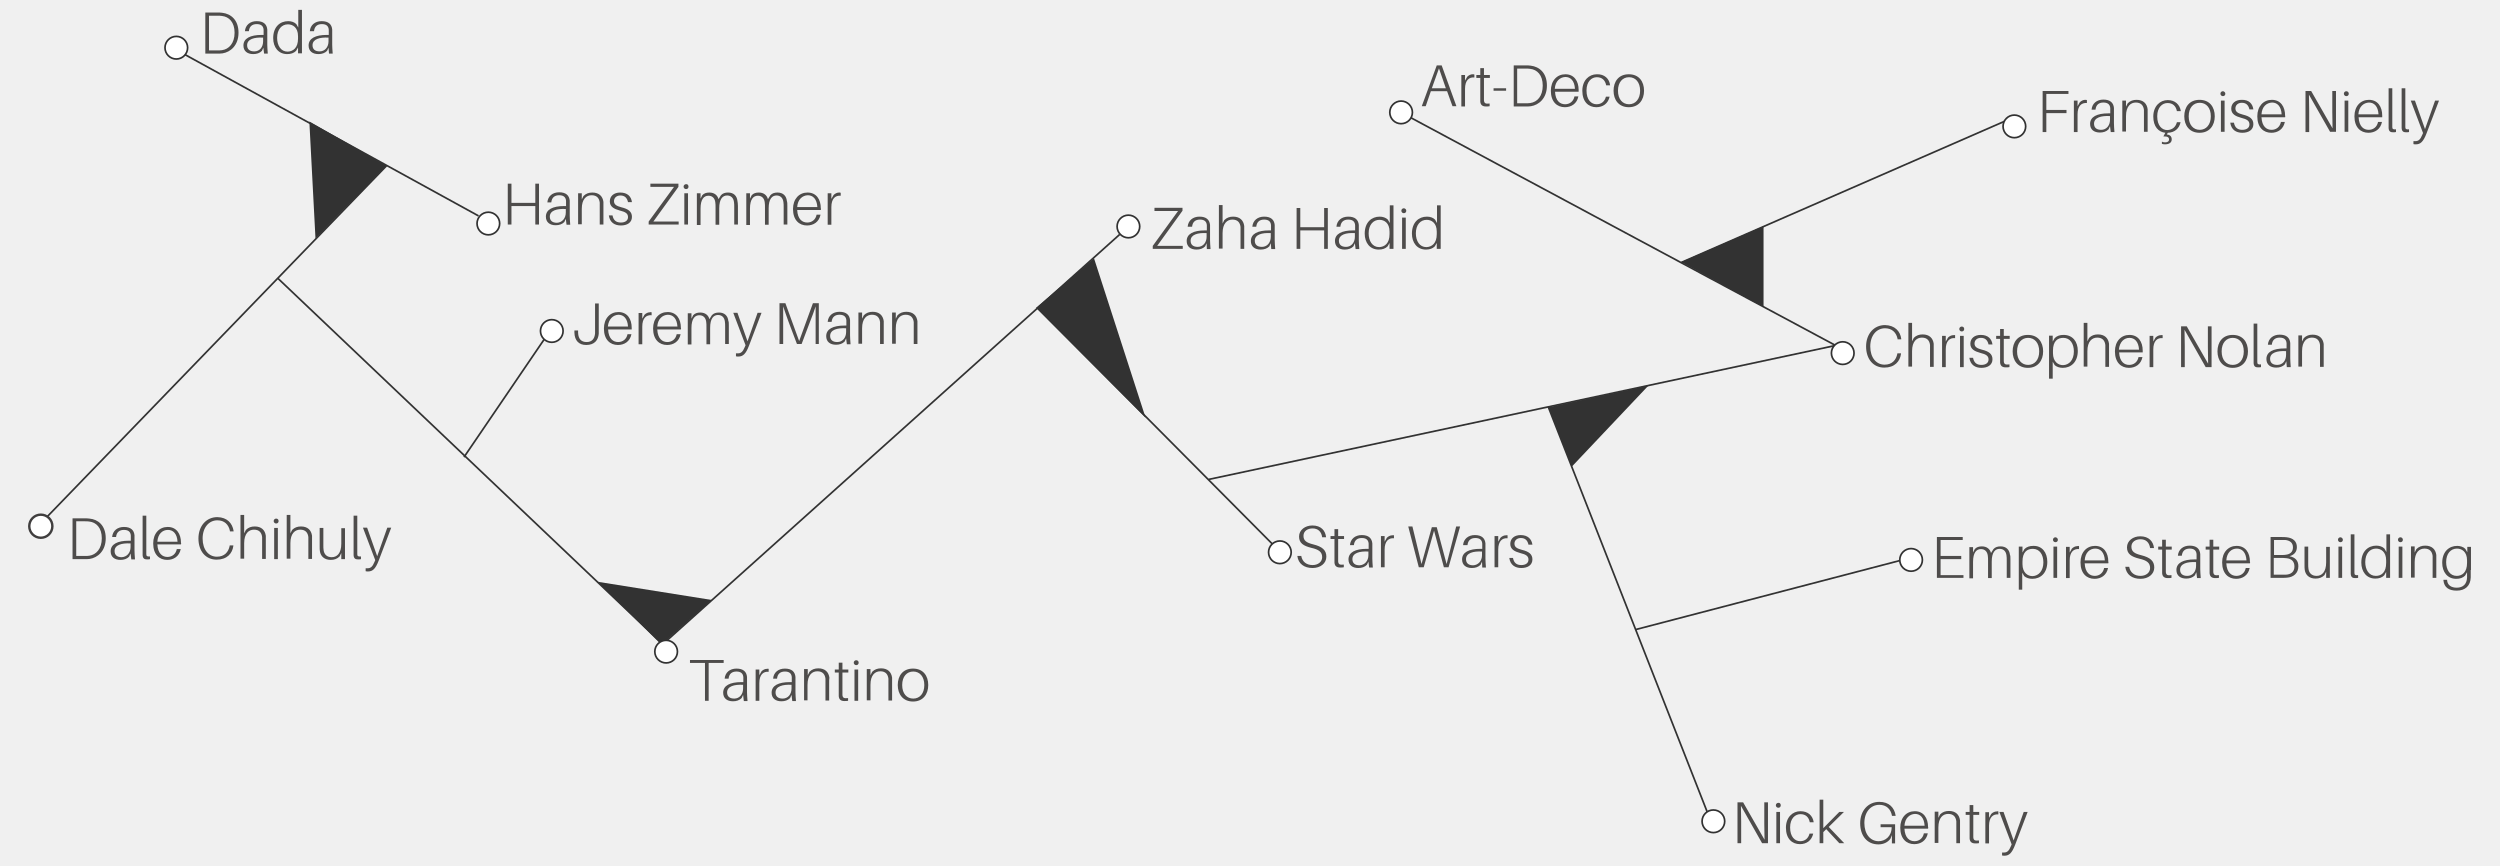
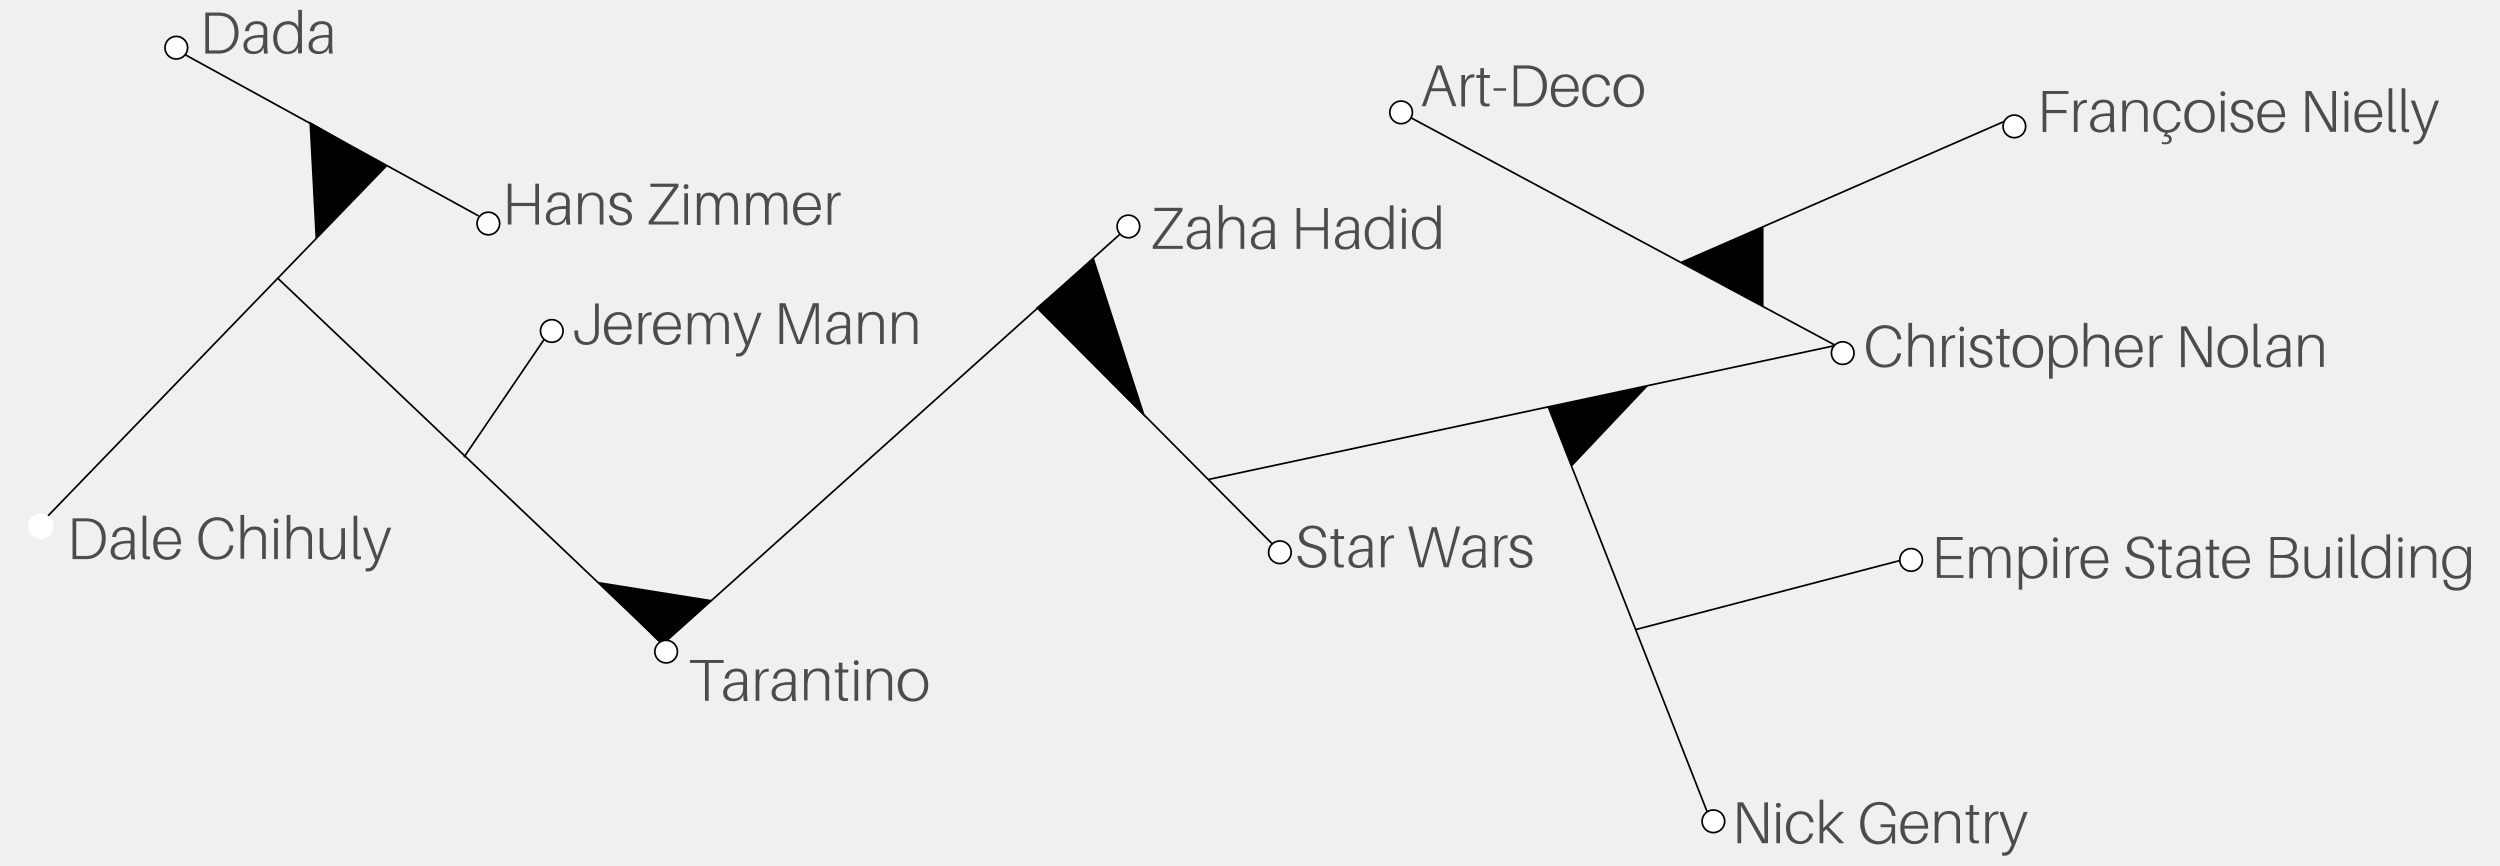
<svg xmlns="http://www.w3.org/2000/svg" version="1" viewBox="0 0 1016.7 352">
  <style>
-     .st0{fill:#323232;} .st1{fill:none;stroke:#323232;stroke-width:0.7;stroke-miterlimit:10;} .st2{fill:#4E4C4B;} .st3{fill:#FFFFFF;stroke:#403E3E;stroke-width:0.989;stroke-miterlimit:10;} .st4{fill:#FFFFFF;stroke:#323232;stroke-width:0.7;stroke-miterlimit:10;}
+     .st0{fill:#000000;} .st1{fill:none;stroke:#000000;stroke-width:0.7;stroke-miterlimit:10;} .st2{fill:#4E4C4B;} .st3{fill:#FFFFFF;stroke:#FFFFFF;stroke-width:0.989;stroke-miterlimit:10;} .st4{fill:#FFFFFF;stroke:#000000;stroke-width:0.7;stroke-miterlimit:10;}
  </style>
  <g id="Layer_3">
    <path class="st0" d="M444.9 105l21 64.9-44.6-44.7" />
    <path d="M444.9 105l20.7 64.2" />
    <path class="st1" d="M70.1 19.4l124.5 68.4M269.3 261.7L112.8 113M270.4 261.2l185-165.9M421.9 125.1l96.5 97.1M491.4 195L746 140.6M565.6 43.5l181.1 97.1M629.7 165.6l65.8 167.7M665.3 256l109.5-28.6M683.8 106.7l134.9-58.9M157.4 67.2L14 215.5M222.4 136.4l-33.7 49.5" />
    <path class="st2" d="M97 13.3c0 5.2-3.3 7.9-6.5 8.4-.8.1-1.3.1-2.1.1h-4.9V5.1h4.9c.9 0 1.3 0 2 .1 3.4.4 6.6 2.8 6.6 8.1zm-1.6 0c0-4.3-2.3-6.5-5.1-6.8-.5-.1-1.1-.1-1.9-.1H85v14.1h3.3c.8 0 1.4 0 2-.1 2.8-.4 5.1-2.8 5.1-7.1zM107.1 19.4l-.6 1.3c-.9.9-2.1 1.3-3.5 1.3-2.4 0-4-1.2-4-3.5 0-2.9 2.8-4.3 7.4-4.3h.8v-.5-1.6c-.1-1.5-1-2.3-2.8-2.3-1.8 0-3 .9-3.2 2.9h-1.6c.2-2.5 2.1-4.1 4.8-4.1 2.8 0 4.1 1.3 4.3 3.4v6.2c0 1.1.1 2 .2 3.6h-1.5l-.3-2.4zm-.1-2.6v-1.5c-3.6-.2-6.5.6-6.5 3.1 0 1.6 1 2.5 2.9 2.5 2.2 0 3.6-1.7 3.6-4.1zM122.7 21.7h-1.5v-2.4l-.8 1.4c-.9.9-2.1 1.3-3.6 1.3-3.6 0-5.7-2.8-5.7-6.5 0-4.6 2.8-6.9 6.1-6.9 1.3 0 2.5.4 3.3 1.2l.8 1.4V4h1.5v17.7zm-1.5-6v-1c0-3.6-2.2-4.8-4.1-4.8-2.5 0-4.4 2-4.4 5.5 0 3.1 1.5 5.6 4.3 5.6 2.2-.1 4.2-1.5 4.2-5.3zM133.6 19.4l-.6 1.3c-.9.9-2.1 1.3-3.5 1.3-2.4 0-4-1.2-4-3.5 0-2.9 2.8-4.3 7.4-4.3h.8v-.5-1.6c-.1-1.5-1-2.3-2.8-2.3-1.8 0-3 .9-3.2 2.9H126c.2-2.5 2.1-4.1 4.8-4.1 2.8 0 4.1 1.3 4.3 3.4v6.2c0 1.1.1 2 .2 3.6h-1.5l-.2-2.4zm0-2.6v-1.5c-3.6-.2-6.5.6-6.5 3.1 0 1.6 1 2.5 2.9 2.5 2.1 0 3.6-1.7 3.6-4.1zM219.2 91.3h-1.5v-7.5H208v7.5h-1.5V74.7h1.5v7.8h9.7v-7.8h1.5v16.6zM230.1 89l-.6 1.3c-.9.9-2.1 1.3-3.5 1.3-2.4 0-4-1.2-4-3.5 0-2.9 2.8-4.3 7.4-4.3h.8v-.5-1.6c-.1-1.5-1-2.3-2.8-2.3-1.8 0-3 .9-3.2 2.9h-1.6c.2-2.5 2.1-4.1 4.8-4.1 2.8 0 4.1 1.3 4.3 3.4v6.2c0 1.1.1 2 .2 3.6h-1.5l-.3-2.4zm0-2.6V85c-3.6-.2-6.5.6-6.5 3.1 0 1.6 1 2.5 2.9 2.5 2.1-.1 3.6-1.8 3.6-4.2zM245.4 84.2v7.1h-1.5v-7-1.9c-.2-1.7-1.1-3-3.3-3-2.1 0-4 1.5-4 5.5v6.3h-1.5V78.6h1.5v2.5l.7-1.4c1-1 2.2-1.4 3.6-1.4 2.7 0 4.2 1.5 4.5 3.8v2.1zM257 82.2h-1.6c-.4-1.8-1.4-2.7-3.1-2.7-1.5 0-2.6.9-2.6 2.3 0 1.5 1.2 2 3 2.5 2.9.7 4.3 1.8 4.3 3.9 0 2.3-1.9 3.5-4.5 3.5-2.5 0-4.5-1.2-4.9-4.1h1.5c.4 2.2 1.7 2.9 3.4 2.9 1.6 0 2.9-.7 2.9-2.2 0-1.4-.9-2.1-3.4-2.7-2.2-.6-4-1.5-4-3.7s1.7-3.6 4.2-3.6c3 0 4.5 1.6 4.8 3.9zM276 91.3h-12.2v-1.2L274.1 76h-9.6v-1.3h11.4V76l-10.2 14.1H276v1.2zM280 75.9c0 .6-.4 1-1 1s-1-.5-1-1c0-.6.5-1 1-1 .6-.1 1 .4 1 1zm-1.7 15.4V78.6h1.5v12.7h-1.5zM300.1 83.8v7.5h-1.5v-6.8c0-1 0-1.7-.1-2.3-.2-1.7-1.2-2.7-2.8-2.7-1.8 0-3.2 1.4-3.2 5.2v6.7H291v-6.8c0-1 0-1.7-.1-2.3-.2-1.7-1.2-2.7-2.8-2.7-1.8 0-3.2 1.4-3.2 5.2v6.7h-1.5V78.6h1.5v2.2l.7-1.4c.7-.8 1.7-1.1 2.9-1.1 2 0 3.3 1.1 3.7 2.7l1-1.6c.7-.8 1.7-1.1 2.9-1.1 2.3 0 3.6 1.4 3.8 3.4.1.6.2 1.1.2 2.1zM320.2 83.8v7.5h-1.5v-6.8c0-1 0-1.7-.1-2.3-.2-1.7-1.2-2.7-2.8-2.7-1.8 0-3.2 1.4-3.2 5.2v6.7h-1.5v-6.8c0-1 0-1.7-.1-2.3-.2-1.7-1.2-2.7-2.8-2.7-1.8 0-3.2 1.4-3.2 5.2v6.7h-1.5V78.6h1.5v2.2l.7-1.4c.7-.8 1.7-1.1 2.9-1.1 2 0 3.3 1.1 3.7 2.7l1-1.6c.7-.8 1.7-1.1 2.9-1.1 2.3 0 3.6 1.4 3.8 3.4.2.6.2 1.1.2 2.1zM333.8 85.4h-9.6c.2 3.8 2.1 5.1 4.1 5.1 1.8 0 3.4-1.1 3.8-3.2h1.6c-.6 3-2.9 4.4-5.5 4.4-3.2 0-5.7-2.2-5.7-6.7 0-4.1 2.5-6.7 5.9-6.7 3.6 0 5.4 2.8 5.4 6.4.1.1.1.3 0 .7zm-9.6-1.2h8.2c-.2-3.3-1.8-4.8-3.9-4.8-2.2.1-4.1 1.7-4.3 4.8zM341.9 78.4v1.2c-2.2-.2-3.8 1.2-3.8 4.6v7.2h-1.5V78.6h1.5v2.3l.9-1.6c.6-.6 1.4-1 2.2-1 .2 0 .5 0 .7.1zM43 218.9c0 5.2-3.3 7.9-6.5 8.4-.8.1-1.3.1-2.1.1h-4.9v-16.6h4.9c.9 0 1.3 0 2 .1 3.4.3 6.6 2.7 6.6 8zm-1.6 0c0-4.3-2.3-6.5-5.1-6.8-.5-.1-1.1-.1-1.9-.1H31v14.1h3.3c.8 0 1.4 0 2-.1 2.8-.4 5.1-2.8 5.1-7.1zM53.1 225.1l-.6 1.3c-.9.9-2.1 1.3-3.5 1.3-2.4 0-4-1.2-4-3.5 0-2.9 2.8-4.3 7.4-4.3h.8v-.5-1.6c-.1-1.5-1-2.3-2.8-2.3-1.8 0-3 .9-3.2 2.9h-1.6c.2-2.5 2.1-4.1 4.8-4.1 2.8 0 4.1 1.3 4.3 3.4v6.2c0 1.1.1 2 .2 3.6h-1.5l-.3-2.4zm0-2.6V221c-3.6-.2-6.5.6-6.5 3.1 0 1.6 1 2.5 2.9 2.5 2.1-.1 3.6-1.8 3.6-4.1zM59.5 224v1.4c0 .8.4 1 1.5.9v1.1c-.4.1-.8.1-1.2.1-1 0-1.7-.3-1.8-1.7v-16.1h1.5V224zM73.6 221.4H64c.2 3.8 2.1 5.1 4.1 5.1 1.8 0 3.4-1.1 3.8-3.2h1.6c-.6 3-2.9 4.4-5.5 4.4-3.2 0-5.7-2.2-5.7-6.7 0-4.1 2.5-6.7 5.9-6.7 3.6 0 5.4 2.8 5.4 6.4.1.1.1.4 0 .7zm-9.6-1.1h8.2c-.2-3.3-1.8-4.8-3.9-4.8-2.2 0-4.1 1.6-4.3 4.8zM95 215.9v.2h-1.5v-.2c-.5-2.5-2.2-4.3-5.1-4.3-3.4 0-6 2.9-6 7.4 0 4.6 2.5 7.4 5.8 7.4 3.1 0 4.7-1.9 5.2-4.4v-.2h1.5v.2c-.4 3.1-2.6 5.6-6.8 5.6-4.5 0-7.4-3.5-7.4-8.6s3.2-8.7 7.7-8.7c4 .1 6.1 2.5 6.6 5.6zM108.1 220.2v7.1h-1.5v-7-1.9c-.2-1.7-1.1-3-3.3-3-2.1 0-4 1.5-4 5.5v6.3h-1.5v-17.8h1.5v7.5l.7-1.4c1-1 2.2-1.4 3.6-1.4 2.7 0 4.2 1.5 4.5 3.8v2.3zM113.3 211.9c0 .6-.4 1-1 1s-1-.5-1-1c0-.6.5-1 1-1 .6 0 1 .4 1 1zm-1.8 15.5v-12.7h1.5v12.7h-1.5zM126.9 220.2v7.1h-1.5v-7-1.9c-.2-1.7-1.1-3-3.3-3-2.1 0-4 1.5-4 5.5v6.3h-1.5v-17.8h1.5v7.5l.7-1.4c1-1 2.2-1.4 3.6-1.4 2.7 0 4.2 1.5 4.5 3.8v2.3zM140.3 227.4h-1.5v-2.5l-.7 1.4c-1 1-2.2 1.4-3.6 1.4-2.6 0-4.1-1.5-4.4-3.5-.1-.6-.1-1.1-.1-2.1v-7.4h1.5v7.1c0 .6 0 1.3.1 1.9.2 1.7 1.3 2.9 3.3 2.9 2.1 0 3.9-1.5 3.9-5.5v-6.3h1.5v12.6zM145.3 224v1.4c0 .8.4 1 1.5.9v1.1c-.4.1-.8.1-1.2.1-1 0-1.7-.3-1.8-1.7v-16.1h1.5V224zM154 228c-1.3 3.4-2.5 4.4-4.3 4.4-.4 0-.7 0-1-.1v-1.2h.8c1.2 0 2-.6 2.8-2.6l.3-.7-5-13.2h1.7l4.1 11.6 4.1-11.6h1.6L154 228z" />
    <ellipse class="st3" cx="16.6" cy="214" rx="4.7" ry="4.7" />
    <g>
      <path class="st2" d="M243.5 133.6v2.1c-.2 2.6-1.7 4.6-5.1 4.6-3 0-4.7-1.8-4.8-5v-.9h1.5v.9c.1 2.7 1.4 3.8 3.5 3.8s3.2-1.3 3.4-3.5V123.4h1.5v10.2zM256.9 134h-9.6c.2 3.8 2.1 5.1 4.1 5.1 1.8 0 3.4-1.1 3.8-3.2h1.6c-.6 3-2.9 4.4-5.5 4.4-3.2 0-5.7-2.2-5.7-6.7 0-4.1 2.5-6.7 5.9-6.7 3.6 0 5.4 2.8 5.4 6.4v.7zm-9.7-1.2h8.2c-.2-3.3-1.8-4.8-3.9-4.8-2.1.1-4 1.7-4.3 4.8zM265 127v1.2c-2.2-.2-3.8 1.2-3.8 4.6v7.2h-1.5v-12.7h1.5v2.3l.9-1.6c.6-.6 1.4-1 2.2-1 .2-.1.5-.1.7 0zM276.9 134h-9.6c.2 3.8 2.1 5.1 4.1 5.1 1.8 0 3.4-1.1 3.8-3.2h1.6c-.6 3-2.9 4.4-5.5 4.4-3.2 0-5.7-2.2-5.7-6.7 0-4.1 2.5-6.7 5.9-6.7 3.6 0 5.4 2.8 5.4 6.4.1.1.1.3 0 .7zm-9.6-1.2h8.2c-.2-3.3-1.8-4.8-3.9-4.8-2.2.1-4.1 1.7-4.3 4.8zM296.4 132.4v7.5h-1.5v-6.8c0-1 0-1.7-.1-2.3-.2-1.7-1.2-2.7-2.8-2.7-1.8 0-3.2 1.4-3.2 5.2v6.7h-1.5v-6.8c0-1 0-1.7-.1-2.3-.2-1.7-1.2-2.7-2.8-2.7-1.8 0-3.2 1.4-3.2 5.2v6.7h-1.5v-12.7h1.5v2.2l.7-1.4c.7-.8 1.7-1.1 2.9-1.1 2 0 3.3 1.1 3.7 2.7l1-1.6c.7-.8 1.7-1.1 2.9-1.1 2.3 0 3.6 1.4 3.8 3.4.2.4.2.9.2 1.9zM304.6 140.6c-1.3 3.4-2.5 4.4-4.3 4.4-.4 0-.7 0-1-.1v-1.2h.8c1.2 0 2-.6 2.8-2.6l.3-.7-5-13.2h1.7l4.1 11.6 4.1-11.6h1.6l-5.1 13.4zM333.2 139.9h-1.5v-9-6.3c-.6 1.9-1.5 4.3-2.3 6.3l-3.4 9h-1.9l-3.4-9c-.7-2-1.6-4.4-2.2-6.3v15.3H317v-16.6h2.4l5.6 15.4 5.6-15.4h2.4v16.6zM344.1 137.6l-.6 1.3c-.9.9-2.1 1.3-3.5 1.3-2.4 0-4-1.2-4-3.5 0-2.9 2.8-4.3 7.4-4.3h.8v-.5-1.6c-.1-1.5-1-2.3-2.8-2.3-1.8 0-3 .9-3.2 2.9h-1.6c.2-2.5 2.1-4.1 4.8-4.1 2.8 0 4.1 1.3 4.3 3.4v6.2c0 1.1.1 2 .2 3.6h-1.5l-.3-2.4zm0-2.6v-1.5c-3.6-.2-6.5.6-6.5 3.1 0 1.6 1 2.5 2.9 2.5 2.1 0 3.6-1.7 3.6-4.1zM359.4 132.8v7.1h-1.5v-7-1.9c-.2-1.7-1.1-3-3.3-3-2.1 0-4 1.5-4 5.5v6.3h-1.5v-12.7h1.5v2.5l.7-1.4c1-1 2.2-1.4 3.6-1.4 2.7 0 4.2 1.5 4.5 3.8v2.2zM373.1 132.8v7.1h-1.5v-7-1.9c-.2-1.7-1.1-3-3.3-3-2.1 0-4 1.5-4 5.5v6.3h-1.5v-12.7h1.5v2.5l.7-1.4c1-1 2.2-1.4 3.6-1.4 2.7 0 4.2 1.5 4.5 3.8v2.2z" />
    </g>
    <g>
      <path class="st2" d="M539.3 218.5h-1.6c-.3-2.3-1.7-3.6-3.9-3.6-1.9 0-3.7 1-3.7 3s1.2 2.8 4 3.5c3.6.9 5.3 2.3 5.3 5s-2.4 4.6-5.6 4.6c-3.4 0-5.8-1.7-6.2-4.9h1.6c.4 2.4 2.2 3.7 4.6 3.7 2.2 0 3.9-1.3 3.9-3.2 0-2.1-1.3-3.1-4.4-3.8-3.2-.8-5-1.9-5-4.6 0-2.7 2.5-4.5 5.4-4.5 3.6 0 5.3 2.1 5.6 4.8zM544.2 227.2v1.1c.1 1.2.6 1.5 2.3 1.3v1.1c-.5.1-1 .1-1.5.1-1.4 0-2.2-.6-2.3-2v-9.6h-1.6V218h1.6v-2.8h1.5v2.8h2.4v1.2h-2.4v8zM556.5 228.4l-.6 1.3c-.9.9-2.1 1.3-3.5 1.3-2.4 0-4-1.2-4-3.5 0-2.9 2.8-4.3 7.4-4.3h.8v-.5-1.6c-.1-1.5-1-2.3-2.8-2.3-1.8 0-3 .9-3.2 2.9H549c.2-2.5 2.1-4.1 4.8-4.1 2.8 0 4.1 1.3 4.3 3.4v6.2c0 1.1.1 2 .2 3.6h-1.5l-.3-2.4zm0-2.6v-1.5c-3.6-.2-6.5.6-6.5 3.1 0 1.6 1 2.5 2.9 2.5 2.1-.1 3.6-1.8 3.6-4.1zM566.9 217.7v1.2c-2.2-.2-3.8 1.2-3.8 4.6v7.2h-1.5V218h1.5v2.3l.9-1.6c.6-.6 1.4-1 2.2-1 .2-.1.5 0 .7 0zM589.1 230.7h-1.9l-4-14.9-4.2 14.9h-2l-4.3-16.6h1.7l3.7 15.3 4.2-15h2l4 15 3.9-15.3h1.6l-4.7 16.6zM602.7 228.4l-.6 1.3c-.9.9-2.1 1.3-3.5 1.3-2.4 0-4-1.2-4-3.5 0-2.9 2.8-4.3 7.4-4.3h.8v-.5-1.6c-.1-1.5-1-2.3-2.8-2.3-1.8 0-3 .9-3.2 2.9H595c.2-2.5 2.1-4.1 4.8-4.1 2.8 0 4.1 1.3 4.3 3.4v6.2c0 1.1.1 2 .2 3.6h-1.5l-.1-2.4zm0-2.6v-1.5c-3.6-.2-6.5.6-6.5 3.1 0 1.6 1 2.5 2.9 2.5 2.1-.1 3.6-1.8 3.6-4.1zM613.1 217.7v1.2c-2.2-.2-3.8 1.2-3.8 4.6v7.2h-1.5V218h1.5v2.3l.9-1.6c.6-.6 1.4-1 2.2-1 .2-.1.4 0 .7 0zM623.2 221.5h-1.6c-.4-1.8-1.4-2.7-3.1-2.7-1.5 0-2.6.9-2.6 2.3 0 1.5 1.2 2 3 2.5 2.9.7 4.3 1.8 4.3 3.9 0 2.3-1.9 3.5-4.5 3.5-2.5 0-4.5-1.2-4.9-4.1h1.5c.4 2.2 1.7 2.9 3.4 2.9 1.6 0 2.9-.7 2.9-2.2 0-1.4-.9-2.1-3.4-2.7-2.2-.6-4-1.5-4-3.7s1.7-3.6 4.2-3.6c3 0 4.5 1.7 4.8 3.9z" />
    </g>
    <g>
      <path class="st2" d="M773.2 137.8v.2h-1.5v-.2c-.5-2.5-2.2-4.3-5.1-4.3-3.4 0-6 2.9-6 7.4 0 4.6 2.5 7.4 5.8 7.4 3.1 0 4.7-1.9 5.2-4.4v-.2h1.5v.2c-.4 3.1-2.6 5.6-6.8 5.6-4.5 0-7.4-3.5-7.4-8.6s3.2-8.7 7.7-8.7c4 .1 6.2 2.5 6.6 5.6zM786.4 142.1v7.1h-1.5v-7-1.9c-.2-1.7-1.1-3-3.3-3-2.1 0-4 1.5-4 5.5v6.3h-1.5v-17.8h1.5v7.5l.7-1.4c1-1 2.2-1.4 3.6-1.4 2.7 0 4.2 1.5 4.5 3.8v2.3zM795.1 136.3v1.2c-2.2-.2-3.8 1.2-3.8 4.6v7.2h-1.5v-12.7h1.5v2.3l.9-1.6c.6-.6 1.4-1 2.2-1 .3-.1.5 0 .7 0zM798.8 133.8c0 .6-.4 1-1 1s-1-.5-1-1c0-.6.5-1 1-1 .6 0 1 .4 1 1zm-1.7 15.5v-12.7h1.5v12.7h-1.5zM810.3 140.1h-1.6c-.4-1.8-1.4-2.7-3.1-2.7-1.5 0-2.6.9-2.6 2.3 0 1.5 1.2 2 3 2.5 2.9.7 4.3 1.8 4.3 3.9 0 2.3-1.9 3.5-4.5 3.5-2.5 0-4.5-1.2-4.9-4.1h1.5c.4 2.2 1.7 2.9 3.4 2.9 1.6 0 2.9-.7 2.9-2.2 0-1.4-.9-2.1-3.4-2.7-2.2-.6-4-1.5-4-3.7s1.7-3.6 4.2-3.6c3 0 4.5 1.6 4.8 3.9zM814.9 145.8v1.1c.1 1.2.6 1.5 2.3 1.3v1.1c-.5.1-1 .1-1.5.1-1.4 0-2.2-.6-2.3-2v-9.6h-1.6v-1.2h1.6v-2.8h1.5v2.8h2.4v1.2h-2.4v8zM830.9 142.9c0 3.7-2.1 6.7-6.2 6.7s-6.2-3-6.2-6.7c0-3.8 2.1-6.7 6.2-6.7s6.2 2.9 6.2 6.7zm-1.6 0c0-3.5-1.9-5.5-4.5-5.5s-4.5 2-4.5 5.5 1.9 5.5 4.5 5.5 4.5-2 4.5-5.5zM845 142.7c0 4.6-2.8 6.9-6.1 6.9-1.3 0-2.5-.4-3.3-1.1l-.8-1.4v6.9h-1.5v-17.5h1.5v2.4l.8-1.4c.9-.9 2.1-1.3 3.6-1.3 3.7 0 5.8 2.7 5.8 6.5zm-1.6.2c0-3.1-1.5-5.5-4.3-5.5-2.3 0-4.2 1.3-4.2 5.2v1c0 3.6 2.2 4.9 4.1 4.9 2.5-.1 4.4-2.1 4.4-5.6zM857.7 142.1v7.1h-1.5v-7-1.9c-.2-1.7-1.1-3-3.3-3-2.1 0-4 1.5-4 5.5v6.3h-1.5v-17.8h1.5v7.5l.7-1.4c1-1 2.2-1.4 3.6-1.4 2.7 0 4.2 1.5 4.5 3.8v2.3zM871.4 143.3h-9.6c.2 3.8 2.1 5.1 4.1 5.1 1.8 0 3.4-1.1 3.8-3.2h1.6c-.6 3-2.9 4.4-5.5 4.4-3.2 0-5.7-2.2-5.7-6.7 0-4.1 2.5-6.7 5.9-6.7 3.6 0 5.4 2.8 5.4 6.4v.7zm-9.7-1.1h8.2c-.2-3.3-1.8-4.8-3.9-4.8-2.1 0-4 1.6-4.3 4.8zM879.5 136.3v1.2c-2.2-.2-3.8 1.2-3.8 4.6v7.2h-1.5v-12.7h1.5v2.3l.9-1.6c.6-.6 1.4-1 2.2-1 .2-.1.4 0 .7 0zM897 149.3l-8.6-15.2c0 2 .1 4.5.1 6.6v8.6H887v-16.6h2.3l8.7 15.2c0-2.1-.1-4.5-.1-6.6v-8.6h1.5v16.6H897zM914.2 142.9c0 3.7-2.1 6.7-6.2 6.7s-6.2-3-6.2-6.7c0-3.8 2.1-6.7 6.2-6.7s6.2 2.9 6.2 6.7zm-1.7 0c0-3.5-1.9-5.5-4.5-5.5s-4.5 2-4.5 5.5 1.9 5.5 4.5 5.5 4.5-2 4.5-5.5zM918 145.9v1.4c0 .8.4 1 1.5.9v1.1c-.4.1-.8.1-1.2.1-1 0-1.7-.3-1.8-1.7v-16.1h1.5v14.3zM929.8 146.9l-.6 1.3c-.9.9-2.1 1.3-3.5 1.3-2.4 0-4-1.2-4-3.5 0-2.9 2.8-4.3 7.4-4.3h.8v-.5-1.6c-.1-1.5-1-2.3-2.8-2.3-1.8 0-3 .9-3.2 2.9h-1.6c.2-2.5 2.1-4.1 4.8-4.1 2.8 0 4.1 1.3 4.3 3.4v6.2c0 1.1.1 2 .2 3.6H930l-.2-2.4zm-.1-2.6v-1.5c-3.6-.2-6.5.6-6.5 3.1 0 1.6 1 2.5 2.9 2.5 2.2 0 3.6-1.7 3.6-4.1zM945 142.1v7.1h-1.5v-7-1.9c-.2-1.7-1.1-3-3.3-3-2.1 0-4 1.5-4 5.5v6.3h-1.5v-12.7h1.5v2.5l.7-1.4c1-1 2.2-1.4 3.6-1.4 2.7 0 4.2 1.5 4.5 3.8v2.2z" />
    </g>
    <g>
      <path class="st2" d="M798.4 235h-10.7v-16.6h10.5v1.2h-9v6.5h8.4v1.3h-8.4v6.5h9.3v1.1zM817.6 227.5v7.5h-1.5v-6.8c0-1 0-1.7-.1-2.3-.2-1.7-1.2-2.7-2.8-2.7-1.8 0-3.2 1.4-3.2 5.2v6.7h-1.5v-6.8c0-1 0-1.7-.1-2.3-.2-1.7-1.2-2.7-2.8-2.7-1.8 0-3.2 1.4-3.2 5.2v6.7h-1.5v-12.7h1.5v2.2l.7-1.4c.7-.8 1.7-1.1 2.9-1.1 2 0 3.3 1.1 3.7 2.7l1-1.6c.7-.8 1.7-1.1 2.9-1.1 2.3 0 3.6 1.4 3.8 3.4.2.4.2.9.2 1.9zM832.6 228.5c0 4.6-2.8 6.9-6.1 6.9-1.3 0-2.5-.4-3.3-1.1l-.8-1.4v6.9H821v-17.5h1.5v2.4l.8-1.4c.9-.9 2.1-1.3 3.6-1.3 3.6-.1 5.7 2.7 5.7 6.5zm-1.6.2c0-3.1-1.5-5.5-4.3-5.5-2.3 0-4.2 1.3-4.2 5.2v1c0 3.6 2.2 4.9 4.1 4.9 2.5-.1 4.4-2.2 4.4-5.6zM836.9 219.5c0 .6-.4 1-1 1s-1-.5-1-1c0-.6.5-1 1-1s1 .5 1 1zm-1.8 15.5v-12.7h1.5V235h-1.5zM845.5 222.1v1.2c-2.2-.2-3.8 1.2-3.8 4.6v7.2h-1.5v-12.7h1.5v2.3l.9-1.6c.6-.6 1.4-1 2.2-1 .2-.1.5-.1.7 0zM857.4 229.1h-9.6c.2 3.8 2.1 5.1 4.1 5.1 1.8 0 3.4-1.1 3.8-3.2h1.6c-.6 3-2.9 4.4-5.5 4.4-3.2 0-5.7-2.2-5.7-6.7 0-4.1 2.5-6.7 5.9-6.7 3.6 0 5.4 2.8 5.4 6.4.1.1.1.3 0 .7zm-9.6-1.2h8.2c-.2-3.3-1.8-4.8-3.9-4.8-2.2 0-4.1 1.6-4.3 4.8zM876 222.9h-1.6c-.3-2.3-1.7-3.6-3.9-3.6-1.9 0-3.7 1-3.7 3s1.2 2.8 4 3.5c3.6.9 5.3 2.3 5.3 5s-2.4 4.6-5.6 4.6c-3.4 0-5.8-1.7-6.2-4.9h1.6c.4 2.4 2.2 3.7 4.6 3.7 2.2 0 3.9-1.3 3.9-3.2 0-2.1-1.3-3.1-4.4-3.8-3.2-.8-5-1.9-5-4.6 0-2.7 2.5-4.5 5.4-4.5 3.5 0 5.3 2.1 5.6 4.8zM880.8 231.5v1.1c.1 1.2.6 1.5 2.3 1.3v1.1c-.5.1-1 .1-1.5.1-1.4 0-2.2-.6-2.3-2v-9.6h-1.6v-1.2h1.6v-2.8h1.5v2.8h2.4v1.2h-2.4v8zM893.2 232.7l-.6 1.3c-.9.9-2.1 1.3-3.5 1.3-2.4 0-4-1.2-4-3.5 0-2.9 2.8-4.3 7.4-4.3h.8v-.5-1.6c-.1-1.5-1-2.3-2.8-2.3-1.8 0-3 .9-3.2 2.9h-1.6c.2-2.5 2.1-4.1 4.8-4.1 2.8 0 4.1 1.3 4.3 3.4v6.2c0 1.1.1 2 .2 3.6h-1.5l-.3-2.4zm-.1-2.6v-1.5c-3.6-.2-6.5.6-6.5 3.1 0 1.6 1 2.5 2.9 2.5 2.2 0 3.6-1.7 3.6-4.1zM900.1 231.5v1.1c.1 1.2.6 1.5 2.3 1.3v1.1c-.5.1-1 .1-1.5.1-1.4 0-2.2-.6-2.3-2v-9.6H897v-1.2h1.6v-2.8h1.5v2.8h2.4v1.2h-2.4v8zM915 229.1h-9.6c.2 3.8 2.1 5.1 4.1 5.1 1.8 0 3.4-1.1 3.8-3.2h1.6c-.6 3-2.9 4.4-5.5 4.4-3.2 0-5.7-2.2-5.7-6.7 0-4.1 2.5-6.7 5.9-6.7 3.6 0 5.4 2.8 5.4 6.4.1.1.1.3 0 .7zm-9.6-1.2h8.2c-.2-3.3-1.8-4.8-3.9-4.8-2.2 0-4.1 1.6-4.3 4.8zM934.7 230.3c0 2.9-2.1 4.4-4.4 4.6-.7.1-1.3.1-1.9.1h-5v-16.6h4.6c.7 0 1.2 0 2 .1 2.6.3 4.1 1.7 4.1 4 0 2-1.2 3.2-3 3.7 2.4.5 3.6 1.8 3.6 4.1zm-9.9-4.6h3.5c.4 0 .8 0 1.3-.1 1.7-.2 2.9-1.1 2.9-3 0-2-1.4-2.8-3.1-3h-4.6v6.1zm8.3 4.7c0-2-1.1-3.2-3.3-3.4-.6 0-.9-.1-1.3-.1h-3.8v6.8h5c1.9-.1 3.4-1.1 3.4-3.3zM947.5 235H946v-2.5l-.7 1.4c-1 1-2.2 1.4-3.6 1.4-2.6 0-4.1-1.5-4.4-3.5-.1-.6-.1-1.1-.1-2.1v-7.4h1.5v7.1c0 .6 0 1.3.1 1.9.2 1.7 1.3 2.9 3.3 2.9 2.1 0 3.9-1.5 3.9-5.5v-6.3h1.5V235zM952.8 219.5c0 .6-.4 1-1 1s-1-.5-1-1c0-.6.5-1 1-1s1 .5 1 1zM951 235v-12.7h1.5V235H951zM957.5 231.6v1.4c0 .8.4 1 1.5.9v1.1c-.4.1-.8.1-1.2.1-1 0-1.7-.3-1.8-1.7v-16.1h1.5v14.3zM971.9 235h-1.5v-2.4l-.8 1.4c-.9.9-2.1 1.3-3.6 1.3-3.6 0-5.7-2.8-5.7-6.5 0-4.6 2.8-6.9 6.1-6.9 1.3 0 2.5.4 3.3 1.2l.8 1.4v-7.2h1.5V235zm-1.5-6.1v-1c0-3.6-2.2-4.8-4.1-4.8-2.5 0-4.4 2-4.4 5.5 0 3.1 1.5 5.6 4.3 5.6 2.3 0 4.2-1.4 4.2-5.3zM977.2 219.5c0 .6-.4 1-1 1s-1-.5-1-1c0-.6.5-1 1-1 .6 0 1 .5 1 1zm-1.7 15.5v-12.7h1.5V235h-1.5zM990.8 227.9v7.1h-1.5v-7-1.9c-.2-1.7-1.1-3-3.3-3-2.1 0-4 1.5-4 5.5v6.3h-1.5v-12.7h1.5v2.5l.7-1.4c1-1 2.2-1.4 3.6-1.4 2.7 0 4.2 1.5 4.5 3.8v2.2zM1004.8 231.8v3c-.1 3.4-2.2 5.4-5.7 5.4-3.2 0-5.1-1.3-5.4-4.1v-.3h1.5v.3c.2 1.9 1.7 2.9 3.9 2.9 2.7 0 4.1-1.6 4.2-4.1V232.7l-.8 1.4c-.9.9-2.1 1.3-3.6 1.3-3.6 0-5.7-2.8-5.7-6.5 0-4.6 2.8-6.9 6.1-6.9 1.2 0 2.5.4 3.3 1.2l.8 1.4v-2.2h1.5v9.4zm-1.5-2.9v-1c0-3.6-2.2-4.8-4.1-4.8-2.5 0-4.4 2-4.4 5.5 0 3.1 1.5 5.6 4.3 5.6 2.2 0 4.2-1.4 4.2-5.3z" />
    </g>
    <g>
      <path class="st2" d="M832.2 44.7h8.2V46h-8.2v7.7h-1.5V37h10.5v1.2h-9v6.5zM848.7 40.7v1.2c-2.2-.2-3.8 1.2-3.8 4.6v7.2h-1.5V40.9h1.5v2.3l.9-1.6c.6-.6 1.4-1 2.2-1 .3 0 .5 0 .7.1zM858.1 51.3l-.6 1.3c-.9.9-2.1 1.3-3.5 1.3-2.4 0-4-1.2-4-3.5 0-2.9 2.8-4.3 7.4-4.3h.8v-.5V44c-.1-1.5-1-2.3-2.8-2.3-1.8 0-3 .9-3.2 2.9h-1.6c.2-2.5 2.1-4.1 4.8-4.1 2.8 0 4.1 1.3 4.3 3.4v6.2c0 1.1.1 2 .2 3.6h-1.5l-.3-2.4zm0-2.6v-1.5c-3.6-.2-6.5.6-6.5 3.1 0 1.6 1 2.5 2.9 2.5 2.1 0 3.6-1.7 3.6-4.1zM873.4 46.5v7.1h-1.5v-7-1.9c-.2-1.7-1.1-3-3.3-3-2.1 0-4 1.5-4 5.5v6.3h-1.5V40.9h1.5v2.5l.7-1.4c1-1 2.2-1.4 3.6-1.4 2.7 0 4.2 1.5 4.5 3.8v2.1zM885.3 49.7h1.5c-.6 2.7-2.5 4.2-5.2 4.3l-.4.7c1.3.1 2 .8 2 2 0 1.4-1.2 2-2.8 2-.5 0-.9-.1-1.2-.2v-.9c.4.2.7.3 1.3.3 1 0 1.6-.4 1.6-1.2 0-.9-.7-1.3-2.3-1.2l.8-1.5c-2.8-.3-4.9-2.5-4.9-6.6 0-4.2 2.7-6.7 5.9-6.7 2.9 0 4.9 1.8 5.3 4.5h-1.6c-.4-2.1-1.7-3.3-3.8-3.3-2.1 0-4.2 1.7-4.2 5.4 0 3.9 2 5.6 4.1 5.6 2-.1 3.4-1.2 3.9-3.2zM900.7 47.3c0 3.7-2.1 6.7-6.2 6.7s-6.2-3-6.2-6.7c0-3.8 2.1-6.7 6.2-6.7s6.2 2.9 6.2 6.7zm-1.6 0c0-3.5-1.9-5.5-4.5-5.5s-4.5 2-4.5 5.5 1.9 5.5 4.5 5.5 4.5-2.1 4.5-5.5zM905 38.1c0 .6-.4 1-1 1s-1-.5-1-1c0-.6.5-1 1-1s1 .5 1 1zm-1.8 15.5V40.9h1.5v12.7h-1.5zM916.4 44.5h-1.6c-.4-1.8-1.4-2.7-3.1-2.7-1.5 0-2.6.9-2.6 2.3 0 1.5 1.2 2 3 2.5 2.9.7 4.3 1.8 4.3 3.9 0 2.3-1.9 3.5-4.5 3.5-2.5 0-4.5-1.2-4.9-4.1h1.5c.4 2.2 1.7 2.9 3.4 2.9 1.6 0 2.9-.7 2.9-2.2 0-1.4-.9-2.1-3.4-2.7-2.2-.6-4-1.5-4-3.7s1.7-3.6 4.2-3.6c3-.1 4.5 1.6 4.8 3.9zM929.3 47.7h-9.6c.2 3.8 2.1 5.1 4.1 5.1 1.8 0 3.4-1.1 3.8-3.2h1.6c-.6 3-2.9 4.4-5.5 4.4-3.2 0-5.7-2.2-5.7-6.7 0-4.1 2.5-6.7 5.9-6.7 3.6 0 5.4 2.8 5.4 6.4.1.1.1.3 0 .7zm-9.6-1.2h8.2c-.2-3.3-1.8-4.8-3.9-4.8-2.2.1-4.1 1.6-4.3 4.8zM947.6 53.6L939 38.5c0 2 .1 4.5.1 6.6v8.6h-1.5V37h2.3l8.7 15.2c0-2.1-.1-4.5-.1-6.6V37h1.5v16.6h-2.4zM955.2 38.1c0 .6-.4 1-1 1s-1-.5-1-1c0-.6.5-1 1-1 .6 0 1 .5 1 1zm-1.7 15.5V40.9h1.5v12.7h-1.5zM968.8 47.7h-9.6c.2 3.8 2.1 5.1 4.1 5.1 1.8 0 3.4-1.1 3.8-3.2h1.6c-.6 3-2.9 4.4-5.5 4.4-3.2 0-5.7-2.2-5.7-6.7 0-4.1 2.5-6.7 5.9-6.7 3.6 0 5.4 2.8 5.4 6.4v.7zm-9.7-1.2h8.2c-.2-3.3-1.8-4.8-3.9-4.8-2.1.1-4.1 1.6-4.3 4.8zM972.9 50.3v1.4c0 .8.4 1 1.5.9v1.1c-.4.1-.8.1-1.2.1-1 0-1.7-.3-1.8-1.7V35.9h1.5v14.4zM978.2 50.3v1.4c0 .8.4 1 1.5.9v1.1c-.4.1-.8.1-1.2.1-1 0-1.7-.3-1.8-1.7V35.9h1.5v14.4zM986.8 54.3c-1.3 3.4-2.5 4.4-4.3 4.4-.4 0-.7 0-1-.1v-1.2h.8c1.2 0 2-.6 2.8-2.6l.3-.7-5-13.2h1.7l4.1 11.6 4.1-11.6h1.6l-5.1 13.4z" />
    </g>
    <g>
      <path class="st2" d="M716.6 342.9l-8.6-15.2c0 2 .1 4.5.1 6.6v8.6h-1.5v-16.6h2.3l8.7 15.2c0-2.1-.1-4.5-.1-6.6v-8.6h1.5v16.6h-2.4zM724.2 327.5c0 .6-.4 1-1 1s-1-.5-1-1c0-.6.5-1 1-1 .6-.1 1 .4 1 1zm-1.8 15.4v-12.7h1.5v12.7h-1.5zM737.6 334.4H736c-.4-2.1-1.7-3.3-3.8-3.3-2.1 0-4.2 1.7-4.2 5.4 0 3.9 2 5.6 4.1 5.6 1.9 0 3.3-1.1 3.8-3.1h1.5c-.6 2.8-2.7 4.3-5.4 4.3-3.2 0-5.7-2.2-5.7-6.7 0-4.2 2.7-6.7 5.9-6.7 3.1 0 5 1.8 5.4 4.5zM742.7 337.2l-1.2 1.2v4.5H740v-17.7h1.5v11.6l6.5-6.6h1.9l-6.2 6.1 6.3 6.6h-2l-5.3-5.7zM770.7 335.2v7.8h-1.3v-3.4l-.6 1.5c-1.1 1.5-2.9 2.3-4.9 2.3-4.6 0-7.4-3.5-7.4-8.6s3.2-8.7 7.8-8.7c4 0 6.1 2.4 6.6 5.5v.2h-1.5v-.2c-.5-2.5-2.2-4.3-5.1-4.3-3.5 0-6.1 2.9-6.1 7.4 0 4.6 2.5 7.4 5.8 7.4 2.6 0 5.3-1.9 5.3-5.7h-4.5v-1.2h5.9zM784.1 337h-9.6c.2 3.8 2.1 5.1 4.1 5.1 1.8 0 3.4-1.1 3.8-3.2h1.6c-.6 3-2.9 4.4-5.5 4.4-3.2 0-5.7-2.2-5.7-6.7 0-4.1 2.5-6.7 5.9-6.7 3.6 0 5.4 2.8 5.4 6.4.1.1.1.3 0 .7zm-9.6-1.2h8.2c-.2-3.3-1.8-4.8-3.9-4.8-2.2.1-4.1 1.7-4.3 4.8zM797.1 335.8v7.1h-1.5v-7-1.9c-.2-1.7-1.1-3-3.3-3-2.1 0-4 1.5-4 5.5v6.3h-1.5v-12.7h1.5v2.5l.7-1.4c1-1 2.2-1.4 3.6-1.4 2.7 0 4.2 1.5 4.5 3.8v2.2zM802.5 339.4v1.1c.1 1.2.6 1.5 2.3 1.3v1.1c-.5.1-1 .1-1.5.1-1.4 0-2.2-.6-2.3-2v-9.6h-1.6v-1.2h1.6v-2.8h1.5v2.8h2.4v1.2h-2.4v8zM812.7 330v1.2c-2.2-.2-3.8 1.2-3.8 4.6v7.2h-1.5v-12.7h1.5v2.3l.9-1.6c.6-.6 1.4-1 2.2-1 .2-.1.5-.1.7 0zM819.5 343.6c-1.3 3.4-2.5 4.4-4.3 4.4-.4 0-.7 0-1-.1v-1.2h.8c1.2 0 2-.6 2.8-2.6l.3-.7-5-13.2h1.7l4.1 11.6 4.1-11.6h1.6l-5.1 13.4z" />
    </g>
    <g>
      <path class="st2" d="M481 101.2h-12.2V100l10.3-14.2h-9.6v-1.3h11.4v1.2L470.6 100H481v1.2zM490.7 98.9l-.6 1.3c-.9.9-2.1 1.3-3.5 1.3-2.4 0-4-1.2-4-3.5 0-2.9 2.8-4.3 7.4-4.3h.8v-.5-1.6c-.1-1.5-1-2.3-2.8-2.3-1.8 0-3 .9-3.2 2.9H483c.2-2.5 2.1-4.1 4.8-4.1 2.8 0 4.1 1.3 4.3 3.4v6.2c0 1.1.1 2 .2 3.6h-1.5l-.1-2.4zm0-2.6v-1.5c-3.6-.2-6.5.6-6.5 3.1 0 1.6 1 2.5 2.9 2.5 2.1 0 3.6-1.7 3.6-4.1zM506 94.1v7.1h-1.5v-7-1.9c-.2-1.7-1.1-3-3.3-3-2.1 0-4 1.5-4 5.5v6.3h-1.5V83.4h1.5v7.5l.7-1.4c1-1 2.2-1.4 3.6-1.4 2.7 0 4.2 1.5 4.5 3.8v2.2zM516.8 98.9l-.6 1.3c-.9.9-2.1 1.3-3.5 1.3-2.4 0-4-1.2-4-3.5 0-2.9 2.8-4.3 7.4-4.3h.8v-.5-1.6c-.1-1.5-1-2.3-2.8-2.3-1.8 0-3 .9-3.2 2.9h-1.6c.2-2.5 2.1-4.1 4.8-4.1 2.8 0 4.1 1.3 4.3 3.4v6.2c0 1.1.1 2 .2 3.6H517l-.2-2.4zm0-2.6v-1.5c-3.6-.2-6.5.6-6.5 3.1 0 1.6 1 2.5 2.9 2.5 2.1 0 3.6-1.7 3.6-4.1zM540 101.2h-1.5v-7.5h-9.7v7.5h-1.5V84.6h1.5v7.8h9.7v-7.8h1.5v16.6zM551 98.9l-.6 1.3c-.9.9-2.1 1.3-3.5 1.3-2.4 0-4-1.2-4-3.5 0-2.9 2.8-4.3 7.4-4.3h.8v-.5-1.6c-.1-1.5-1-2.3-2.8-2.3-1.8 0-3 .9-3.2 2.9h-1.6c.2-2.5 2.1-4.1 4.8-4.1 2.8 0 4.1 1.3 4.3 3.4v6.2c0 1.1.1 2 .2 3.6h-1.5l-.3-2.4zm0-2.6v-1.5c-3.6-.2-6.5.6-6.5 3.1 0 1.6 1 2.5 2.9 2.5 2.1 0 3.6-1.7 3.6-4.1zM566.6 101.2h-1.5v-2.4l-.8 1.4c-.9.9-2.1 1.3-3.6 1.3-3.6 0-5.7-2.8-5.7-6.5 0-4.6 2.8-6.9 6.1-6.9 1.2 0 2.5.4 3.3 1.2l.8 1.4v-7.2h1.5v17.7zm-1.5-6v-1c0-3.6-2.2-4.8-4.1-4.8-2.5 0-4.4 2-4.4 5.5 0 3.1 1.5 5.6 4.3 5.6 2.2-.1 4.2-1.5 4.2-5.3zM571.9 85.7c0 .6-.4 1-1 1s-1-.5-1-1c0-.6.5-1 1-1 .6 0 1 .5 1 1zm-1.7 15.5V88.5h1.5v12.7h-1.5zM585.8 101.2h-1.5v-2.4l-.8 1.4c-.9.9-2.1 1.3-3.6 1.3-3.6 0-5.7-2.8-5.7-6.5 0-4.6 2.8-6.9 6.1-6.9 1.3 0 2.5.4 3.3 1.2l.8 1.4v-7.2h1.5v17.7zm-1.5-6v-1c0-3.6-2.2-4.8-4.1-4.8-2.5 0-4.4 2-4.4 5.5 0 3.1 1.5 5.6 4.3 5.6 2.2-.1 4.2-1.5 4.2-5.3z" />
    </g>
    <g>
      <path class="st2" d="M581.9 37.1l-2.1 6.1h-1.6l6.1-16.6h2l6 16.6h-1.6l-2.2-6.1h-6.6zm6.1-1.2l-2.8-8.1-2.9 8.1h5.7zM599.6 30.3v1.2c-2.2-.2-3.8 1.2-3.8 4.6v7.2h-1.5V30.5h1.5v2.3l.9-1.6c.6-.6 1.4-1 2.2-1 .2 0 .5 0 .7.1zM603.5 39.7v1.1c.1 1.2.6 1.5 2.3 1.3v1.1c-.5.1-1 .1-1.5.1-1.4 0-2.2-.6-2.3-2v-9.6h-1.6v-1.2h1.6v-2.8h1.5v2.8h2.4v1.2h-2.4v8zM607.4 36.9v-1h5.1v1h-5.1zM629.1 34.8c0 5.2-3.3 7.9-6.5 8.4-.8.1-1.3.1-2.1.1h-4.9V26.6h4.9c.9 0 1.3 0 2 .1 3.4.4 6.6 2.8 6.6 8.1zm-1.7 0c0-4.3-2.3-6.5-5.1-6.8-.5-.1-1.1-.1-1.9-.1H617V42h3.3c.8 0 1.4 0 2-.1 2.9-.4 5.1-2.8 5.1-7.1zM642 37.3h-9.6c.2 3.8 2.1 5.1 4.1 5.1 1.8 0 3.4-1.1 3.8-3.2h1.6c-.6 3-2.9 4.4-5.5 4.4-3.2 0-5.7-2.2-5.7-6.7 0-4.1 2.5-6.7 5.9-6.7 3.6 0 5.4 2.8 5.4 6.4v.7zm-9.7-1.2h8.2c-.2-3.3-1.8-4.8-3.9-4.8-2.1.1-4.1 1.6-4.3 4.8zM654.8 34.7h-1.6c-.4-2.1-1.7-3.3-3.8-3.3-2.1 0-4.2 1.7-4.2 5.4 0 3.9 2 5.6 4.1 5.6 1.9 0 3.3-1.1 3.8-3.1h1.5c-.6 2.8-2.7 4.3-5.4 4.3-3.2 0-5.7-2.2-5.7-6.7 0-4.2 2.7-6.7 5.9-6.7 3.1-.1 5.1 1.8 5.4 4.5zM668.6 36.9c0 3.7-2.1 6.7-6.2 6.7s-6.2-3-6.2-6.7c0-3.8 2.1-6.7 6.2-6.7s6.2 2.9 6.2 6.7zm-1.6 0c0-3.5-1.9-5.5-4.5-5.5s-4.5 2-4.5 5.5 1.9 5.5 4.5 5.5 4.5-2.1 4.5-5.5z" />
    </g>
    <path class="st0" d="M157.2 67.4L128.3 97l-2.5-47.6M670.4 156.8l-31.2 33-9.5-24.2zM243.1 236.6l46.4 7.4-20.5 18.2-25.9-25.6M717.2 92v32.9l-33.5-18.3z" />
    <g>
      <path class="st2" d="M288.2 269.6V285h-1.5v-15.4h-6.1v-1.2h13.7v1.2h-6.1zM302.2 282.6l-.6 1.3c-.9.9-2.1 1.3-3.5 1.3-2.4 0-4-1.2-4-3.5 0-2.9 2.8-4.3 7.4-4.3h.8v-.4-1.6c-.1-1.5-1-2.3-2.8-2.3-1.8 0-3 .9-3.2 2.9h-1.6c.2-2.5 2.1-4.1 4.8-4.1 2.8 0 4.1 1.3 4.3 3.4v6.2c0 1.1.1 2 .2 3.6h-1.5l-.3-2.5zm0-2.6v-1.5c-3.6-.2-6.5.6-6.5 3.1 0 1.6 1 2.5 2.9 2.5 2.1 0 3.6-1.7 3.6-4.1zM312.6 272v1.2c-2.2-.2-3.8 1.2-3.8 4.6v7.2h-1.5v-12.7h1.5v2.3l.9-1.6c.6-.6 1.4-1 2.2-1 .2-.1.5 0 .7 0zM321.9 282.6l-.6 1.3c-.9.9-2.1 1.3-3.5 1.3-2.4 0-4-1.2-4-3.5 0-2.9 2.8-4.3 7.4-4.3h.8v-.4-1.6c-.1-1.5-1-2.3-2.8-2.3-1.8 0-3 .9-3.2 2.9h-1.6c.2-2.5 2.1-4.1 4.8-4.1 2.8 0 4.1 1.3 4.3 3.4v6.2c0 1.1.1 2 .2 3.6h-1.5l-.3-2.5zm0-2.6v-1.5c-3.6-.2-6.5.6-6.5 3.1 0 1.6 1 2.5 2.9 2.5 2.1 0 3.6-1.7 3.6-4.1zM337.2 277.8v7.1h-1.5v-7-1.9c-.2-1.7-1.1-3-3.3-3-2.1 0-4 1.5-4 5.5v6.3H327v-12.7h1.5v2.5l.7-1.4c1-1 2.2-1.4 3.6-1.4 2.7 0 4.2 1.5 4.5 3.8-.1.7-.1 1.2-.1 2.2zM342.6 281.5v1.1c.1 1.2.6 1.5 2.3 1.3v1.1c-.5.1-1 .1-1.5.1-1.4 0-2.2-.6-2.3-2v-9.6h-1.6v-1.2h1.6v-2.8h1.5v2.8h2.4v1.2h-2.4v8zM349.2 269.5c0 .6-.4 1-1 1s-1-.5-1-1c0-.6.5-1 1-1 .6 0 1 .4 1 1zm-1.7 15.5v-12.7h1.5V285h-1.5zM362.8 277.8v7.1h-1.5v-7-1.9c-.2-1.7-1.1-3-3.3-3-2.1 0-4 1.5-4 5.5v6.3h-1.5v-12.7h1.5v2.5l.7-1.4c1-1 2.2-1.4 3.6-1.4 2.7 0 4.2 1.5 4.5 3.8v2.2zM377.5 278.6c0 3.7-2.1 6.7-6.2 6.7s-6.2-3-6.2-6.7c0-3.8 2.1-6.7 6.2-6.7s6.2 2.9 6.2 6.7zm-1.6 0c0-3.5-1.9-5.5-4.5-5.5s-4.5 2-4.5 5.5 1.9 5.5 4.5 5.5 4.5-2 4.5-5.5z" />
    </g>
    <g>
      <ellipse class="st4" cx="71.7" cy="19.4" rx="4.6" ry="4.6" />
      <ellipse class="st4" cx="198.6" cy="90.9" rx="4.6" ry="4.6" />
      <ellipse class="st4" cx="224.4" cy="134.6" rx="4.6" ry="4.6" />
      <ellipse class="st4" cx="520.5" cy="224.6" rx="4.6" ry="4.6" />
      <ellipse class="st4" cx="749.4" cy="143.6" rx="4.6" ry="4.6" />
      <ellipse class="st4" cx="777.2" cy="227.7" rx="4.6" ry="4.6" />
      <ellipse class="st4" cx="819.2" cy="51.4" rx="4.6" ry="4.6" />
      <ellipse class="st4" cx="696.8" cy="334" rx="4.6" ry="4.6" />
      <ellipse class="st4" cx="458.9" cy="92.1" rx="4.6" ry="4.6" />
      <ellipse class="st4" cx="569.8" cy="45.7" rx="4.6" ry="4.6" />
      <ellipse class="st4" cx="270.9" cy="265" rx="4.6" ry="4.6" />
    </g>
  </g>
</svg>
